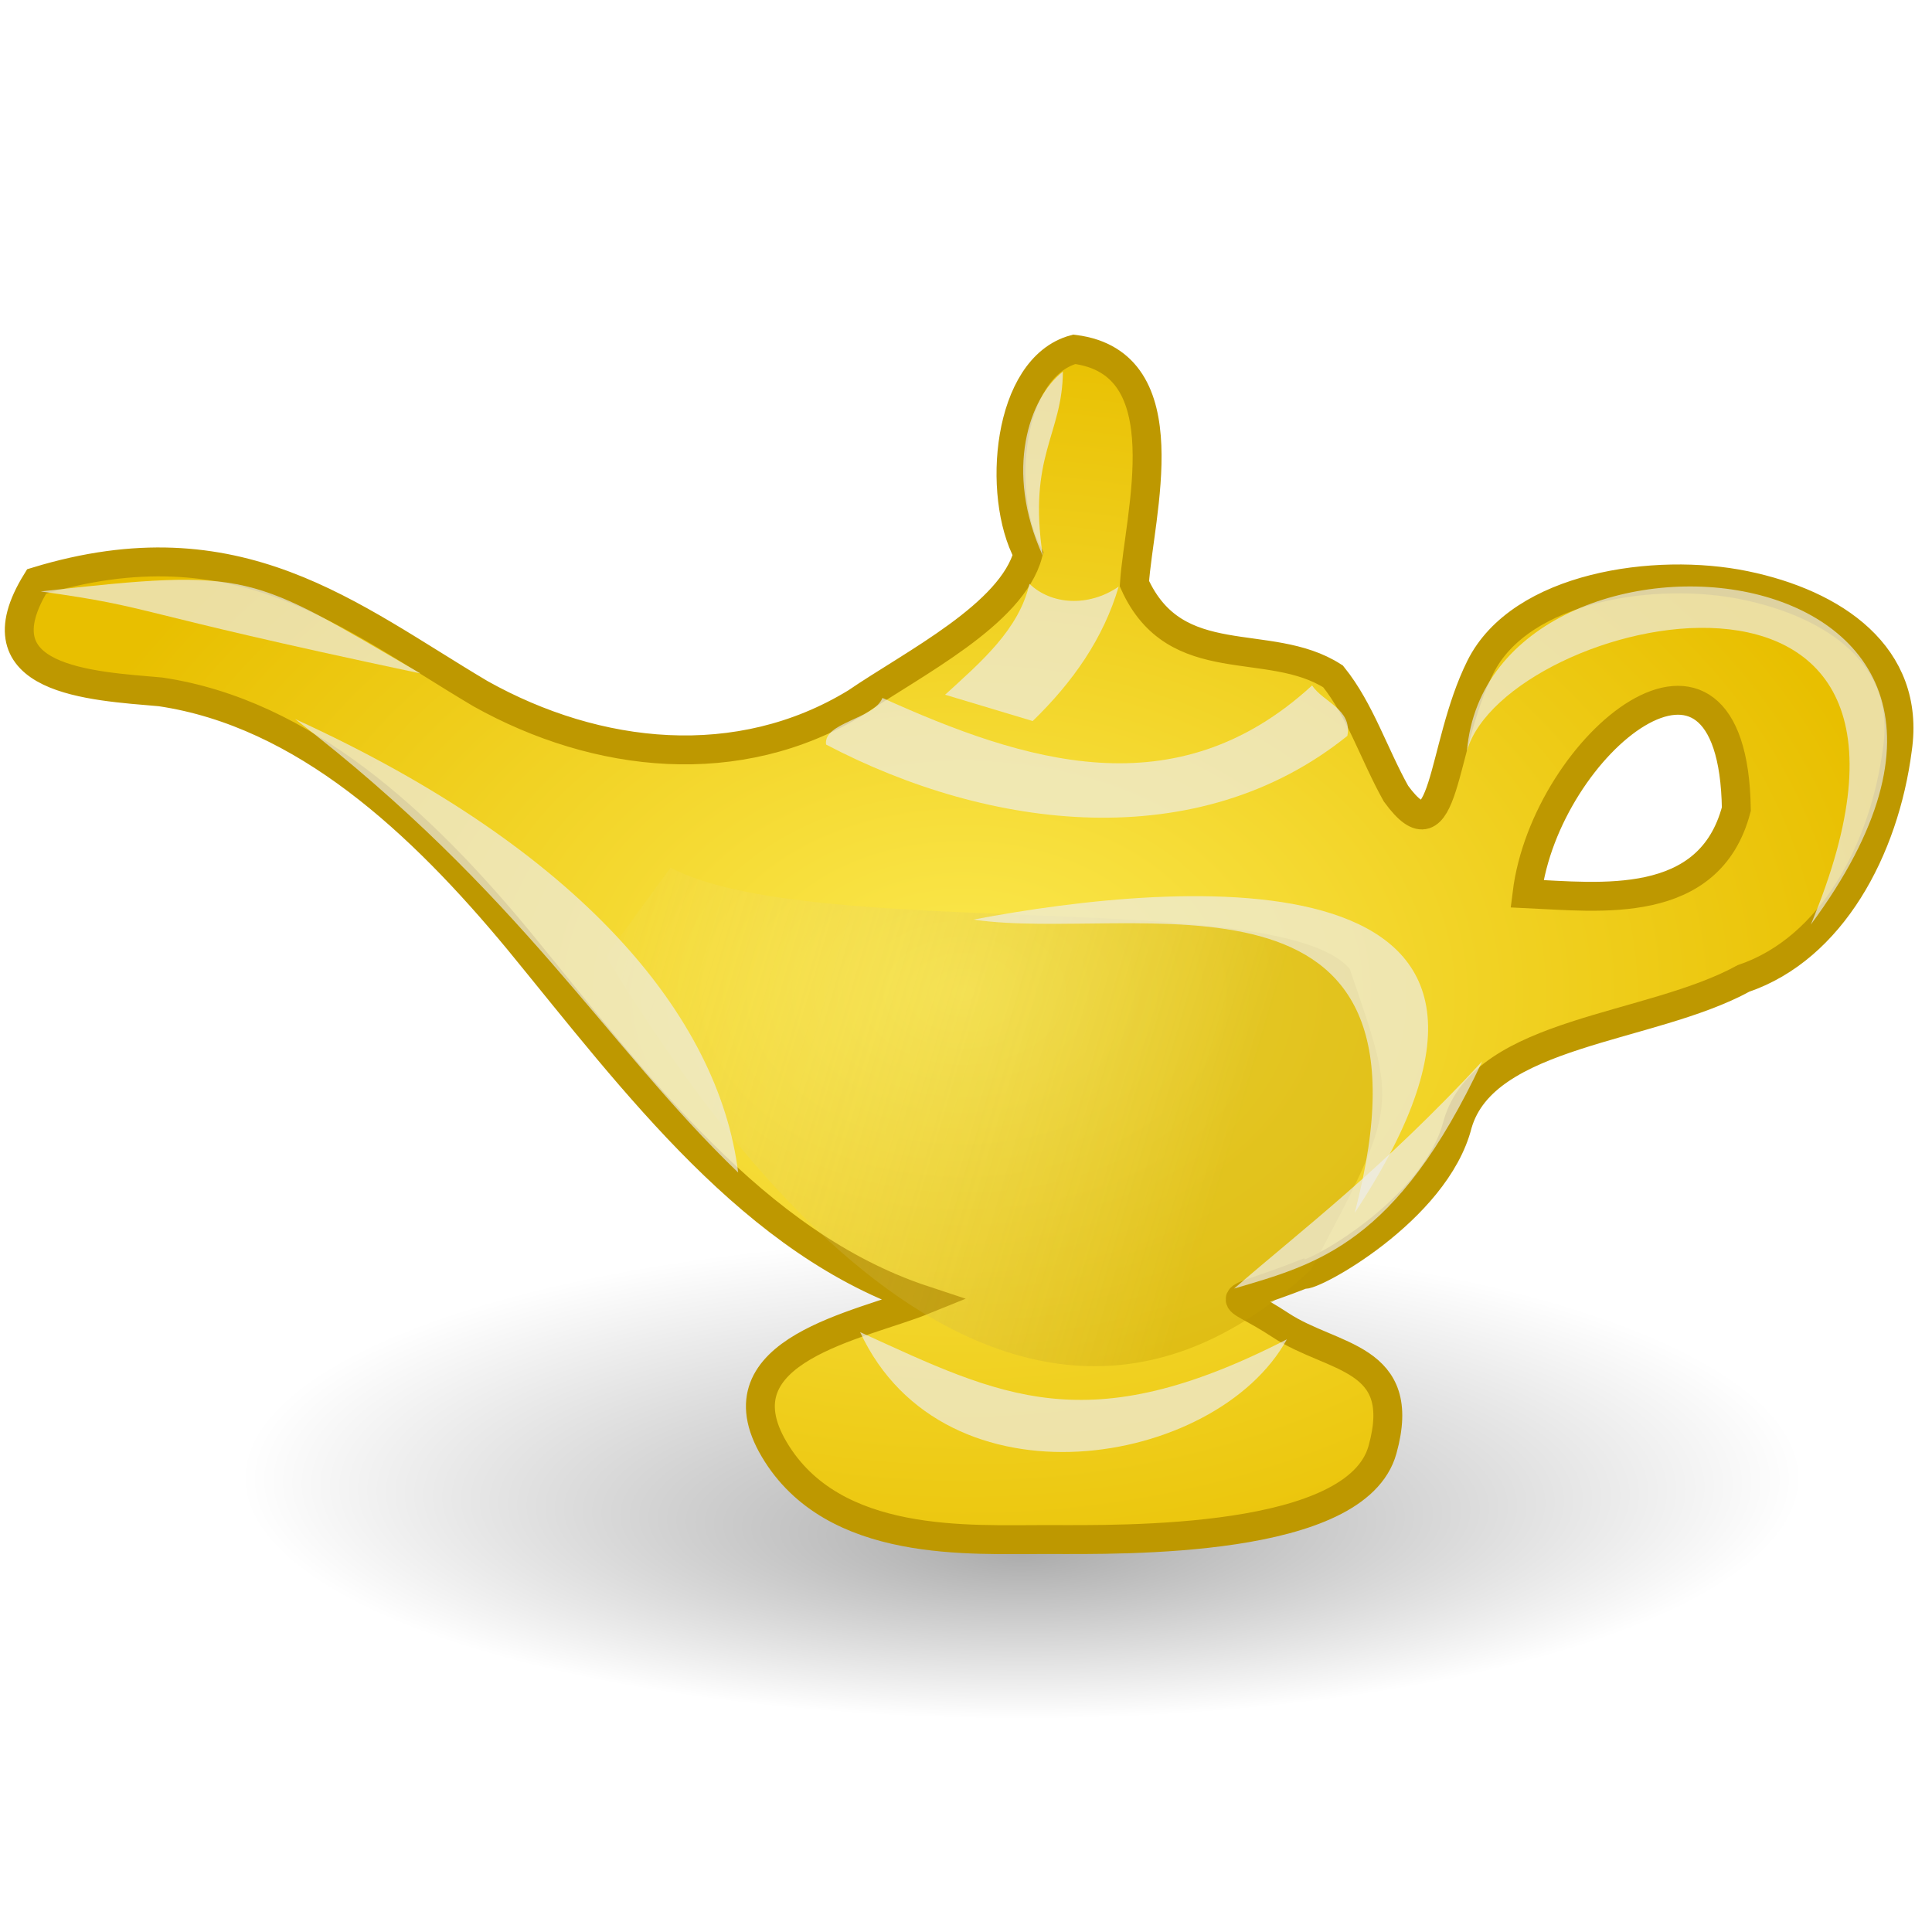
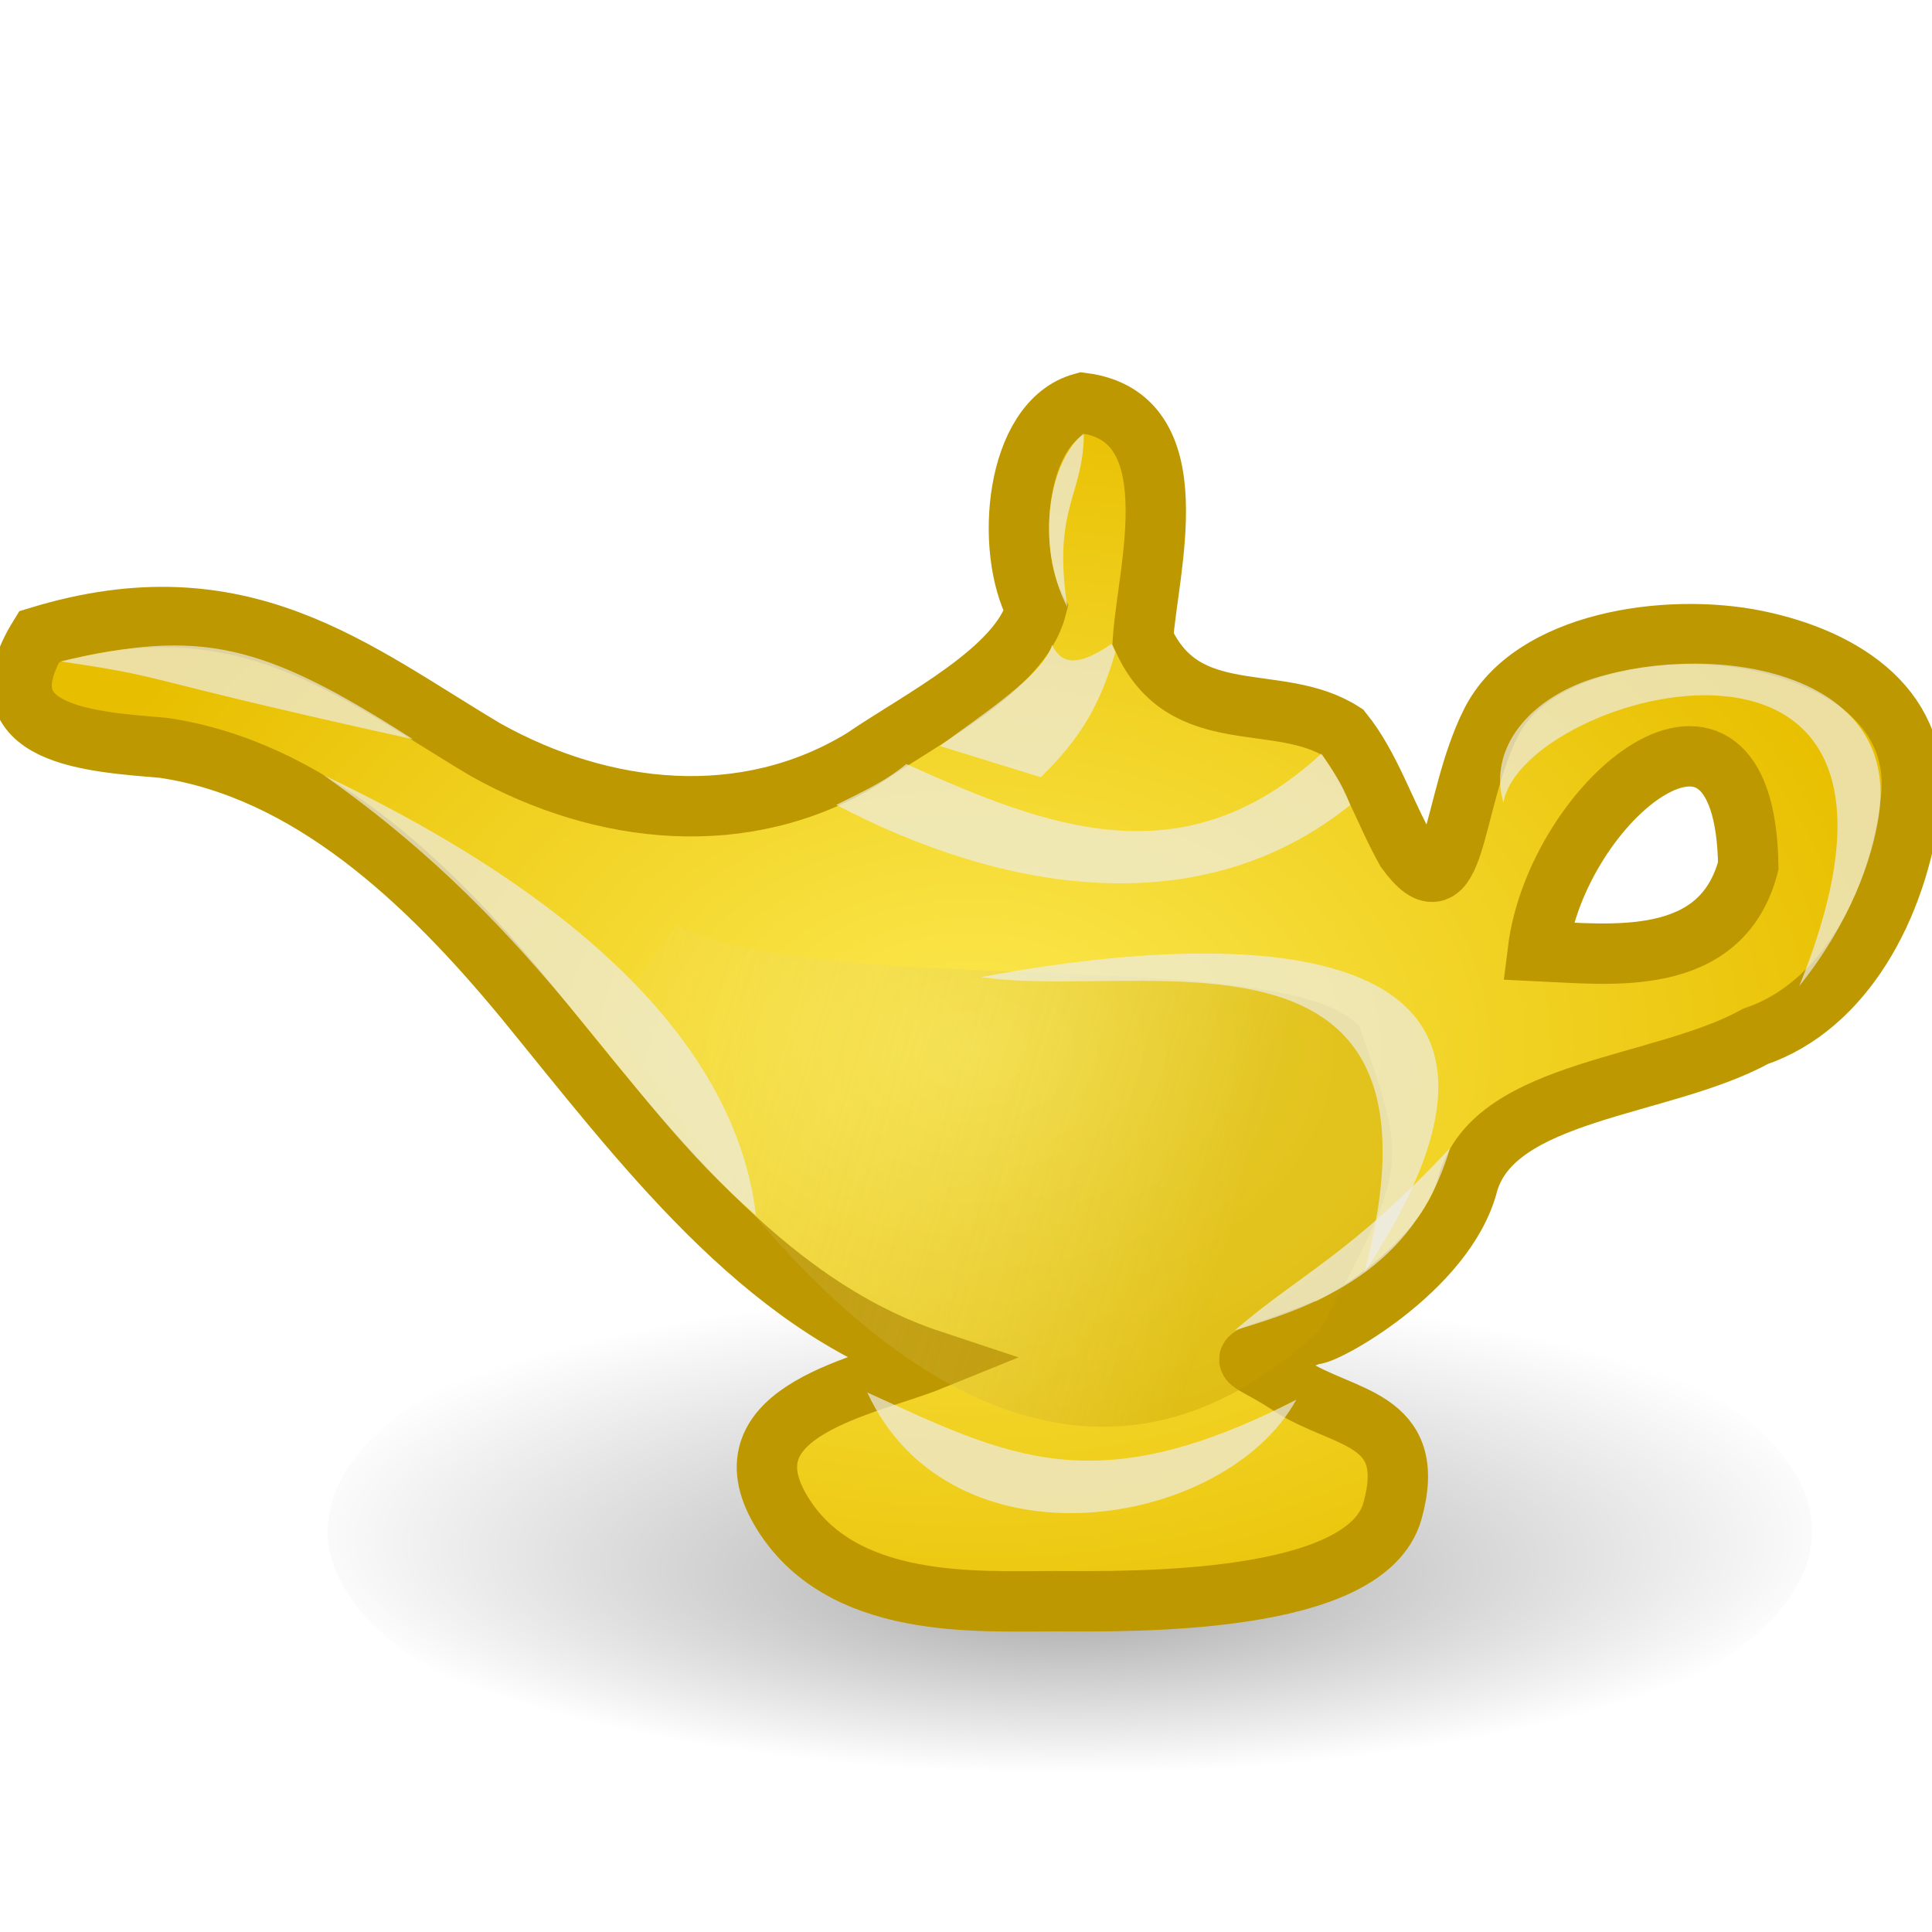
- <svg xmlns="http://www.w3.org/2000/svg" xmlns:xlink="http://www.w3.org/1999/xlink" width="48px" height="48px" id="svg11300">
+ <svg xmlns="http://www.w3.org/2000/svg" xmlns:xlink="http://www.w3.org/1999/xlink" version="1.0" width="32" height="32" id="svg11300">
  <defs id="defs3">
    <linearGradient id="linearGradient2300">
-       <stop style="stop-color:#000000;stop-opacity:0.327;" offset="0" id="stop3572" />
-       <stop style="stop-color:#000000;stop-opacity:0;" offset="1" id="stop2304" />
+       <stop id="stop3572" style="stop-color:#000000;stop-opacity:0.327" offset="0" />
+       <stop id="stop2304" style="stop-color:#000000;stop-opacity:0" offset="1" />
    </linearGradient>
-     <radialGradient xlink:href="#linearGradient2300" id="radialGradient2308" gradientTransform="matrix(1.399258,-2.234445e-7,8.196178e-8,0.513264,4.365074,4.839285)" cx="14.288" cy="68.873" fx="14.288" fy="72.568" r="11.69" gradientUnits="userSpaceOnUse" />
    <linearGradient id="linearGradient6480">
-       <stop style="stop-color:#c4a000;stop-opacity:1;" offset="0" id="stop6482" />
-       <stop style="stop-color:#eeeeec;stop-opacity:0" offset="1" id="stop6484" />
+       <stop id="stop6482" style="stop-color:#c4a000;stop-opacity:1" offset="0" />
+       <stop id="stop6484" style="stop-color:#eeeeec;stop-opacity:0" offset="1" />
    </linearGradient>
    <linearGradient id="linearGradient5743">
-       <stop style="stop-color:#fce94f;stop-opacity:1;" offset="0" id="stop5745" />
-       <stop style="stop-color:#e8bf00;stop-opacity:1;" offset="1" id="stop5747" />
+       <stop id="stop5745" style="stop-color:#fce94f;stop-opacity:1" offset="0" />
+       <stop id="stop5747" style="stop-color:#e8bf00;stop-opacity:1" offset="1" />
    </linearGradient>
-     <linearGradient id="linearGradient5060">
-       <stop style="stop-color:black;stop-opacity:1;" offset="0" id="stop5062" />
-       <stop style="stop-color:black;stop-opacity:0;" offset="1" id="stop5064" />
-     </linearGradient>
-     <linearGradient id="linearGradient5048">
-       <stop style="stop-color:black;stop-opacity:0;" offset="0" id="stop5050" />
-       <stop id="stop5056" offset="0.5" style="stop-color:black;stop-opacity:1;" />
-       <stop style="stop-color:black;stop-opacity:0;" offset="1" id="stop5052" />
-     </linearGradient>
-     <linearGradient id="linearGradient3832">
-       <stop style="stop-color:#ffffff;stop-opacity:1;" offset="0" id="stop3834" />
-       <stop style="stop-color:#e0e0e0;stop-opacity:1;" offset="1" id="stop3836" />
-     </linearGradient>
-     <radialGradient xlink:href="#linearGradient5743" id="radialGradient5757" gradientUnits="userSpaceOnUse" gradientTransform="matrix(1,0,0,0.600702,-43.65432,-29.42802)" cx="10.831" cy="35.225" fx="10.831" fy="35.225" r="19.466" />
-     <linearGradient id="linearGradient4816">
-       <stop id="stop4818" offset="0" style="stop-color:#204a87;stop-opacity:1;" />
-       <stop id="stop4820" offset="1" style="stop-color:#204a87;stop-opacity:0;" />
-     </linearGradient>
-     <linearGradient y2="12.481" x2="13.268" y1="7.719" x1="13.268" gradientUnits="userSpaceOnUse" id="linearGradient2021" xlink:href="#linearGradient4816" />
-     <linearGradient y2="21.768" x2="17.881" y1="11.073" x1="17.881" gradientTransform="matrix(0.993847,0,0,0.984817,-0.192265,-0.512678)" gradientUnits="userSpaceOnUse" id="linearGradient2019" xlink:href="#linearGradient3832" />
-     <linearGradient y2="12.481" x2="13.268" y1="7.719" x1="13.268" gradientUnits="userSpaceOnUse" id="linearGradient2009" xlink:href="#linearGradient4816" />
-     <linearGradient y2="21.768" x2="17.881" y1="11.073" x1="17.881" gradientTransform="matrix(0.993847,0,0,0.984817,-0.192265,-0.512678)" gradientUnits="userSpaceOnUse" id="linearGradient2007" xlink:href="#linearGradient3832" />
-     <linearGradient gradientUnits="userSpaceOnUse" y2="12.481" x2="13.268" y1="7.719" x1="13.268" id="linearGradient4822" xlink:href="#linearGradient4816" />
-     <linearGradient gradientTransform="matrix(0.993847,0,0,0.984817,-0.192265,-0.512678)" gradientUnits="userSpaceOnUse" y2="21.768" x2="17.881" y1="11.073" x1="17.881" id="linearGradient3838" xlink:href="#linearGradient3832" />
-     <linearGradient xlink:href="#linearGradient5048" id="linearGradient8414" gradientUnits="userSpaceOnUse" gradientTransform="matrix(2.774389,0,0,1.969706,-1892.179,-872.8854)" x1="302.857" y1="366.648" x2="302.857" y2="609.505" />
-     <radialGradient xlink:href="#linearGradient5060" id="radialGradient8416" gradientUnits="userSpaceOnUse" gradientTransform="matrix(2.774389,0,0,1.969706,-1891.633,-872.8854)" cx="605.714" cy="486.648" fx="605.714" fy="486.648" r="117.143" />
-     <radialGradient xlink:href="#linearGradient5060" id="radialGradient8418" gradientUnits="userSpaceOnUse" gradientTransform="matrix(-2.774389,0,0,1.969706,112.7623,-872.8854)" cx="605.714" cy="486.648" fx="605.714" fy="486.648" r="117.143" />
-     <linearGradient xlink:href="#linearGradient6480" id="linearGradient2149" gradientUnits="userSpaceOnUse" x1="19.493" y1="26.565" x2="33.426" y2="21.77" gradientTransform="matrix(-1.195458,0,0,1.393994,54.00162,-8.789793)" />
-     <radialGradient xlink:href="#linearGradient5743" id="radialGradient2152" gradientUnits="userSpaceOnUse" gradientTransform="matrix(-1.224897,0,0,0.857996,37.19829,-5.558653)" cx="10.831" cy="35.225" fx="10.831" fy="35.225" r="19.466" />
+     <linearGradient x1="19.493" y1="26.565" x2="33.426" y2="21.77" id="linearGradient2149" xlink:href="#linearGradient6480" gradientUnits="userSpaceOnUse" gradientTransform="matrix(-0.8014062,0,0,0.9356186,36.23953,-5.049849)" />
+     <radialGradient cx="10.831" cy="35.225" r="19.466" fx="10.831" fy="35.225" id="radialGradient2152" xlink:href="#linearGradient5743" gradientUnits="userSpaceOnUse" gradientTransform="matrix(-0.8211413,0,0,0.5758684,24.97498,-2.881178)" />
+     <radialGradient cx="14.288" cy="65.999" r="11.69" fx="14.288" fy="69.694" id="radialGradient7942" xlink:href="#linearGradient2300" gradientUnits="userSpaceOnUse" gradientTransform="matrix(1.399258,-2.234445e-7,8.196178e-8,0.513264,4.365074,4.839285)" />
  </defs>
  <g id="layer1">
-     <g id="layer2" transform="matrix(1,0,0,0.84216,1.03049,3.123294)">
-       <path transform="matrix(1.18638,0,0,1.18638,-4.539687,-7.794678)" d="M 44.286 38.714 A 19.929 9.837 0 1 1  4.429,38.714 A 19.929 9.837 0 1 1  44.286 38.714 z" id="path1538" style="color:black;fill:url(#radialGradient2308);fill-opacity:1;fill-rule:evenodd;stroke:none;stroke-width:0.5;stroke-linecap:round;stroke-linejoin:miter;marker:none;marker-start:none;marker-mid:none;marker-end:none;stroke-miterlimit:4;stroke-dashoffset:0;stroke-opacity:1;visibility:visible;display:inline;overflow:visible" />
-     </g>
-     <path style="fill:url(#radialGradient2152);fill-opacity:1;stroke:#be9800;stroke-width:0.718;stroke-linecap:round;stroke-miterlimit:4;stroke-dasharray:none;stroke-opacity:1" d="M 26.69,8.678 C 29.397,9.021 28.297,12.791 28.184,14.501 C 29.209,16.771 31.527,15.781 33.12,16.805 C 33.795,17.644 34.137,18.742 34.683,19.718 C 35.941,21.44 35.777,18.586 36.778,16.576 C 37.778,14.566 41.135,14.086 43.347,14.542 C 45.56,14.997 47.48,16.282 47.141,18.611 C 46.816,21.118 45.498,23.566 43.318,24.308 C 40.992,25.582 36.888,25.612 36.215,27.927 C 35.669,30.083 32.551,31.763 32.372,31.66 C 30.297,32.475 30.48,32.041 31.816,32.924 C 33.105,33.775 35,33.677 34.347,36.02 C 33.698,38.351 27.936,38.254 26.022,38.249 C 24.107,38.244 20.703,38.48 19.238,36.015 C 17.76,33.529 21.394,32.934 22.953,32.301 C 18.735,30.908 15.802,26.926 12.89,23.37 C 10.467,20.443 7.56,17.718 3.985,17.189 C 2.264,17.039 -0.615,16.911 0.909,14.446 C 5.914,12.921 8.688,15.306 11.938,17.235 C 14.836,18.856 18.349,19.237 21.265,17.457 C 22.698,16.477 25.139,15.267 25.542,13.76 C 24.756,12.299 25.019,9.13 26.69,8.678 z M 37.938,22.204 C 39.731,22.285 42.472,22.647 43.139,20.102 C 43.058,14.681 38.399,18.479 37.938,22.204 z " id="rect2101" />
-     <path style="opacity:0.38;fill:url(#linearGradient2149);fill-opacity:1;stroke:none;stroke-width:1;stroke-linecap:round;stroke-miterlimit:4;stroke-opacity:0.552" d="M 33.532,24.07 C 31.785,22.033 20.159,23.403 16.659,21.557 L 15.051,23.76 C 17.344,27.505 24.741,38.842 32.57,31.546 C 34.772,27.418 34.708,27.506 33.532,24.07 z " id="rect6477" />
-     <path style="opacity:0.68;fill:#eeeeec;fill-opacity:1;stroke:none;stroke-width:1;stroke-linecap:round;stroke-miterlimit:4;stroke-opacity:1" d="M 24.185,22.847 C 28.117,23.433 36.068,20.931 33.658,30.132 C 39.667,21.016 29.327,21.866 24.185,22.847 z " id="rect3072" />
-     <path style="opacity:0.68;fill:#eeeeec;fill-opacity:1;stroke:none;stroke-width:1;stroke-linecap:round;stroke-miterlimit:4;stroke-opacity:1" d="M 31.972,33.275 C 27.003,35.827 24.884,34.697 21.369,33.096 C 23.46,37.586 30.221,36.461 31.972,33.275 z " id="rect4845" />
-     <path style="opacity:0.68;fill:#eeeeec;fill-opacity:1;stroke:none;stroke-width:1;stroke-linecap:round;stroke-miterlimit:4;stroke-opacity:1" d="M 32.598,17.03 C 29.207,20.146 25.436,18.924 21.924,17.34 C 21.715,17.869 20.45,17.947 20.523,18.498 C 24.594,20.635 29.76,21.271 33.475,18.283 C 33.601,17.619 32.874,17.446 32.598,17.03 z " id="path4852" />
-     <path style="opacity:0.68;fill:#eeeeec;fill-opacity:1;stroke:none;stroke-width:1;stroke-linecap:round;stroke-miterlimit:4;stroke-opacity:1" d="M 36.446,18.656 C 37.396,15.309 49.38,12.45 44.989,22.972 C 52.086,13.369 37.004,12.094 36.446,18.656 z " id="path7373" />
-     <path style="opacity:0.68;fill:#eeeeec;fill-opacity:1;stroke:none;stroke-width:1;stroke-linecap:round;stroke-miterlimit:4;stroke-opacity:1" d="M 18.34,29.132 C 17.86,25.271 14.458,21.117 7.332,17.865 C 12.958,22.193 15.074,25.994 18.34,29.132 z " id="path7375" />
-     <path style="opacity:0.7;fill:#eeeeec;fill-opacity:1;stroke:none;stroke-width:1;stroke-linecap:round;stroke-miterlimit:4;stroke-opacity:1" d="M 30.662,32.014 C 32.729,31.404 34.697,30.913 36.825,26.369 C 34.337,29.055 32.336,30.559 30.662,32.014 z " id="path7379" />
-     <path style="opacity:0.68;fill:#eeeeec;fill-opacity:1;stroke:none;stroke-width:1;stroke-linecap:round;stroke-miterlimit:4;stroke-opacity:0.552" d="M 27.793,14.575 C 27.043,15.088 26.118,15.027 25.577,14.505 C 25.313,15.642 24.385,16.435 23.481,17.26 L 25.657,17.914 C 26.663,16.937 27.416,15.858 27.793,14.575 z " id="rect7381" />
-     <path style="opacity:0.7;fill:#eeeeec;fill-opacity:1;stroke:none;stroke-width:1;stroke-linecap:round;stroke-miterlimit:4;stroke-opacity:1" d="M 26.407,9.233 C 25.576,9.875 24.942,11.686 25.907,13.805 C 25.532,11.329 26.399,10.795 26.407,9.233 z " id="path8269" />
-     <path style="opacity:0.68;fill:#eeeeec;fill-opacity:1;stroke:none;stroke-width:1;stroke-linecap:round;stroke-miterlimit:4;stroke-opacity:1" d="M 1.011,14.694 C 3.974,15.109 2.931,15.141 10.444,16.731 C 6.168,14.248 6.269,14.104 1.011,14.694 z " id="path2155" />
+     <path d="M 39.814,38.714 A 15.457,6.708 0 1 1 8.9,38.714 A 15.457,6.708 0 1 1 39.814,38.714 z" transform="matrix(0.7953205,0,0,0.6699199,-1.651206,-0.5769259)" id="path1538" style="fill:url(#radialGradient7942);fill-opacity:1;fill-rule:evenodd;stroke:none;marker:none;marker-start:none;marker-mid:none;marker-end:none;visibility:visible;display:inline;overflow:visible" />
+     <path d="M 17.931,6.674 C 19.745,6.905 19.008,9.435 18.932,10.582 C 19.619,12.106 21.173,11.441 22.241,12.129 C 22.693,12.692 22.923,13.429 23.289,14.084 C 24.132,15.24 24.022,13.324 24.693,11.975 C 25.364,10.626 27.614,10.304 29.097,10.61 C 30.58,10.915 31.868,11.778 31.64,13.341 C 31.422,15.023 30.539,16.667 29.078,17.165 C 27.518,18.02 24.767,18.04 24.316,19.594 C 23.95,21.041 21.86,22.168 21.739,22.099 C 20.348,22.646 20.471,22.355 21.367,22.947 C 22.231,23.519 23.501,23.453 23.064,25.025 C 22.629,26.59 18.766,26.525 17.483,26.521 C 16.199,26.518 13.917,26.677 12.935,25.022 C 11.944,23.353 14.38,22.954 15.425,22.53 C 12.598,21.594 10.631,18.922 8.679,16.535 C 7.055,14.57 5.106,12.741 2.71,12.387 C 1.556,12.286 -0.374,12.2 0.647,10.546 C 4.003,9.522 5.862,11.122 8.041,12.417 C 9.984,13.505 12.339,13.761 14.294,12.566 C 15.254,11.909 16.891,11.097 17.161,10.085 C 16.634,9.104 16.81,6.978 17.931,6.674 L 17.931,6.674 z M 25.471,15.752 C 26.673,15.807 28.51,16.05 28.957,14.342 C 28.903,10.703 25.78,13.252 25.471,15.752 L 25.471,15.752 z" id="rect2101" style="fill:url(#radialGradient2152);fill-opacity:1;stroke:#be9800;stroke-width:1;stroke-linecap:round;stroke-miterlimit:4;stroke-opacity:1;stroke-dasharray:none" />
+     <path d="M 22.517,17.005 C 21.346,15.638 13.553,16.557 11.206,15.318 L 10.128,16.797 C 11.665,19.31 16.624,26.92 21.872,22.023 C 23.348,19.252 23.306,19.311 22.517,17.005 L 22.517,17.005 z" id="rect6477" style="opacity:0.38;fill:url(#linearGradient2149);fill-opacity:1;stroke:none" />
+     <path d="M 16.251,16.184 C 18.887,16.578 24.217,14.898 22.601,21.073 C 26.63,14.955 19.698,15.526 16.251,16.184 z" id="rect3072" style="opacity:0.68;fill:#eeeeec;fill-opacity:1;stroke:none" />
+     <path d="M 21.471,23.183 C 18.14,24.896 16.72,24.138 14.364,23.063 C 15.765,26.077 20.297,25.322 21.471,23.183 z" id="rect4845" style="opacity:0.68;fill:#eeeeec;fill-opacity:1;stroke:none" />
+     <path d="M 21.885,12.484 C 19.612,14.576 17.366,13.717 15.011,12.654 C 14.65,12.953 14.278,13.116 13.851,13.331 C 16.581,14.766 19.874,15.338 22.364,13.333 C 22.222,12.957 22.07,12.763 21.885,12.484 z" id="path4852" style="opacity:0.68;fill:#eeeeec;fill-opacity:1;stroke:none" />
+     <path d="M 24.901,13.294 C 25.229,11.434 32.603,9.429 29.8,16.334 C 30.644,15.282 31.007,14.243 31.118,13.515 C 31.484,11.119 28.404,10.618 26.416,11.23 C 25.327,11.565 24.643,12.401 24.901,13.294 z" id="path7373" style="opacity:0.68;fill:#eeeeec;fill-opacity:1;stroke:none" />
+     <path d="M 12.521,20.126 C 12.211,17.535 9.953,15.023 5.362,12.84 C 9.112,15.479 10.243,18.177 12.521,20.126 z" id="path7375" style="opacity:0.68;fill:#eeeeec;fill-opacity:1;stroke:none" />
+     <path d="M 20.454,22.033 C 21.808,21.629 23.417,21.054 24.016,19.017 C 22.347,20.793 21.577,21.07 20.454,22.033 z" id="path7379" style="opacity:0.7;fill:#eeeeec;fill-opacity:1;stroke:none" />
+     <path d="M 18.412,10.664 C 17.909,11.008 17.594,11.045 17.426,10.679 C 17.288,11.184 16.198,11.88 15.568,12.356 L 17.238,12.873 C 17.912,12.217 18.222,11.665 18.474,10.804 L 18.412,10.664 z" id="rect7381" style="opacity:0.68;fill:#eeeeec;fill-opacity:1;stroke:none" />
+     <path d="M 17.952,7.179 C 17.395,7.61 17.126,8.982 17.679,10.06 C 17.428,8.399 17.946,8.228 17.952,7.179 z" id="path8269" style="opacity:0.7;fill:#eeeeec;fill-opacity:1;stroke:none" />
+     <path d="M 1.003,10.955 C 2.906,11.234 2.015,11.178 6.84,12.245 C 4.327,10.634 3.32,10.416 1.003,10.955 z" id="path2155" style="opacity:0.68;fill:#eeeeec;fill-opacity:1;stroke:none" />
  </g>
</svg>
